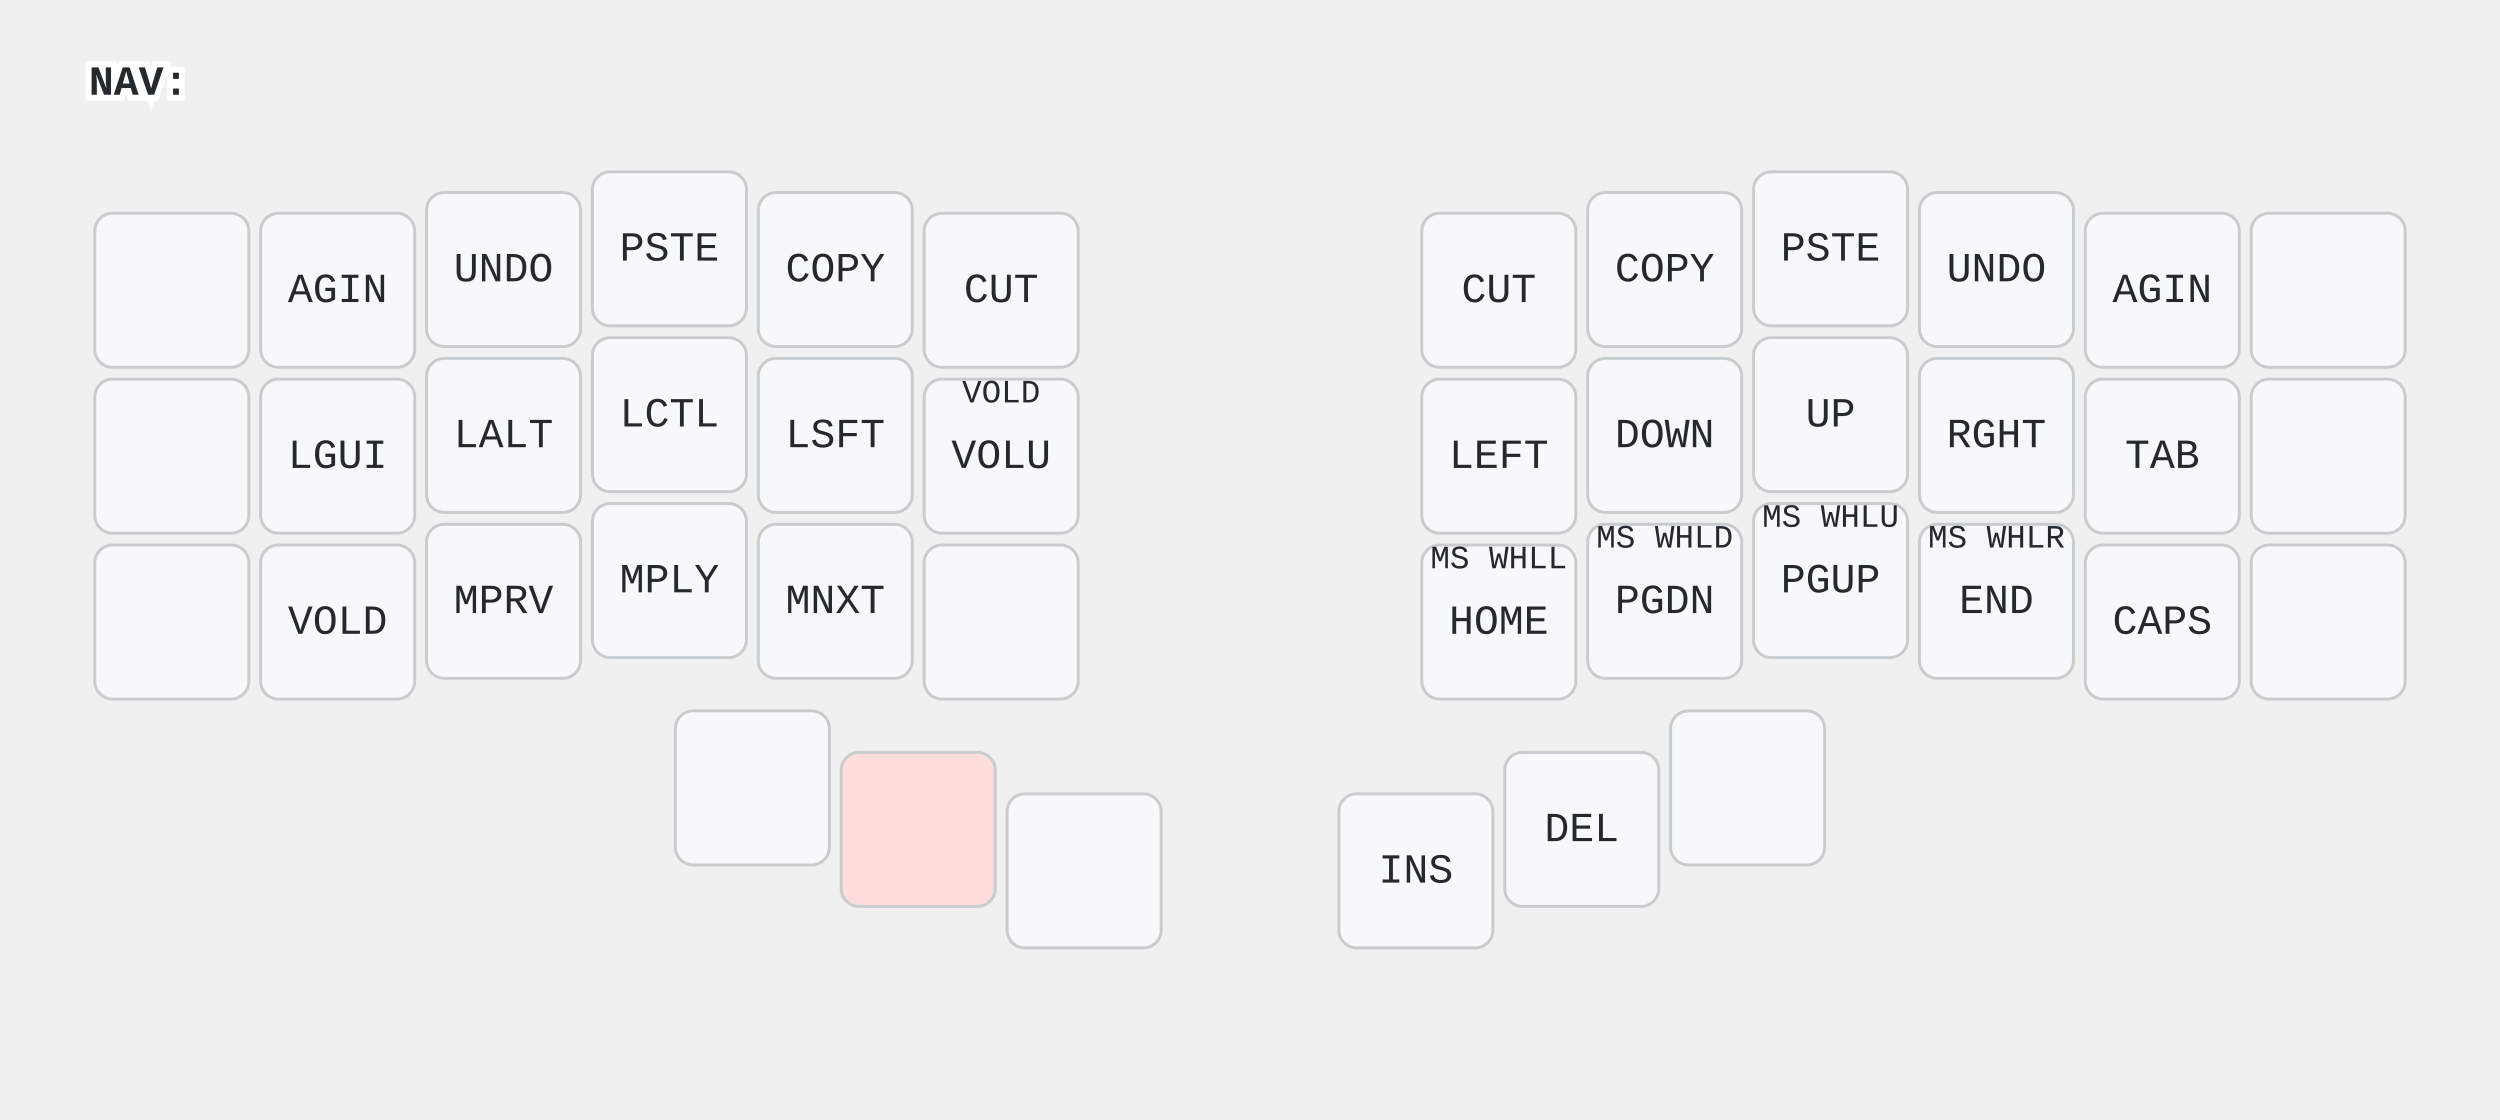
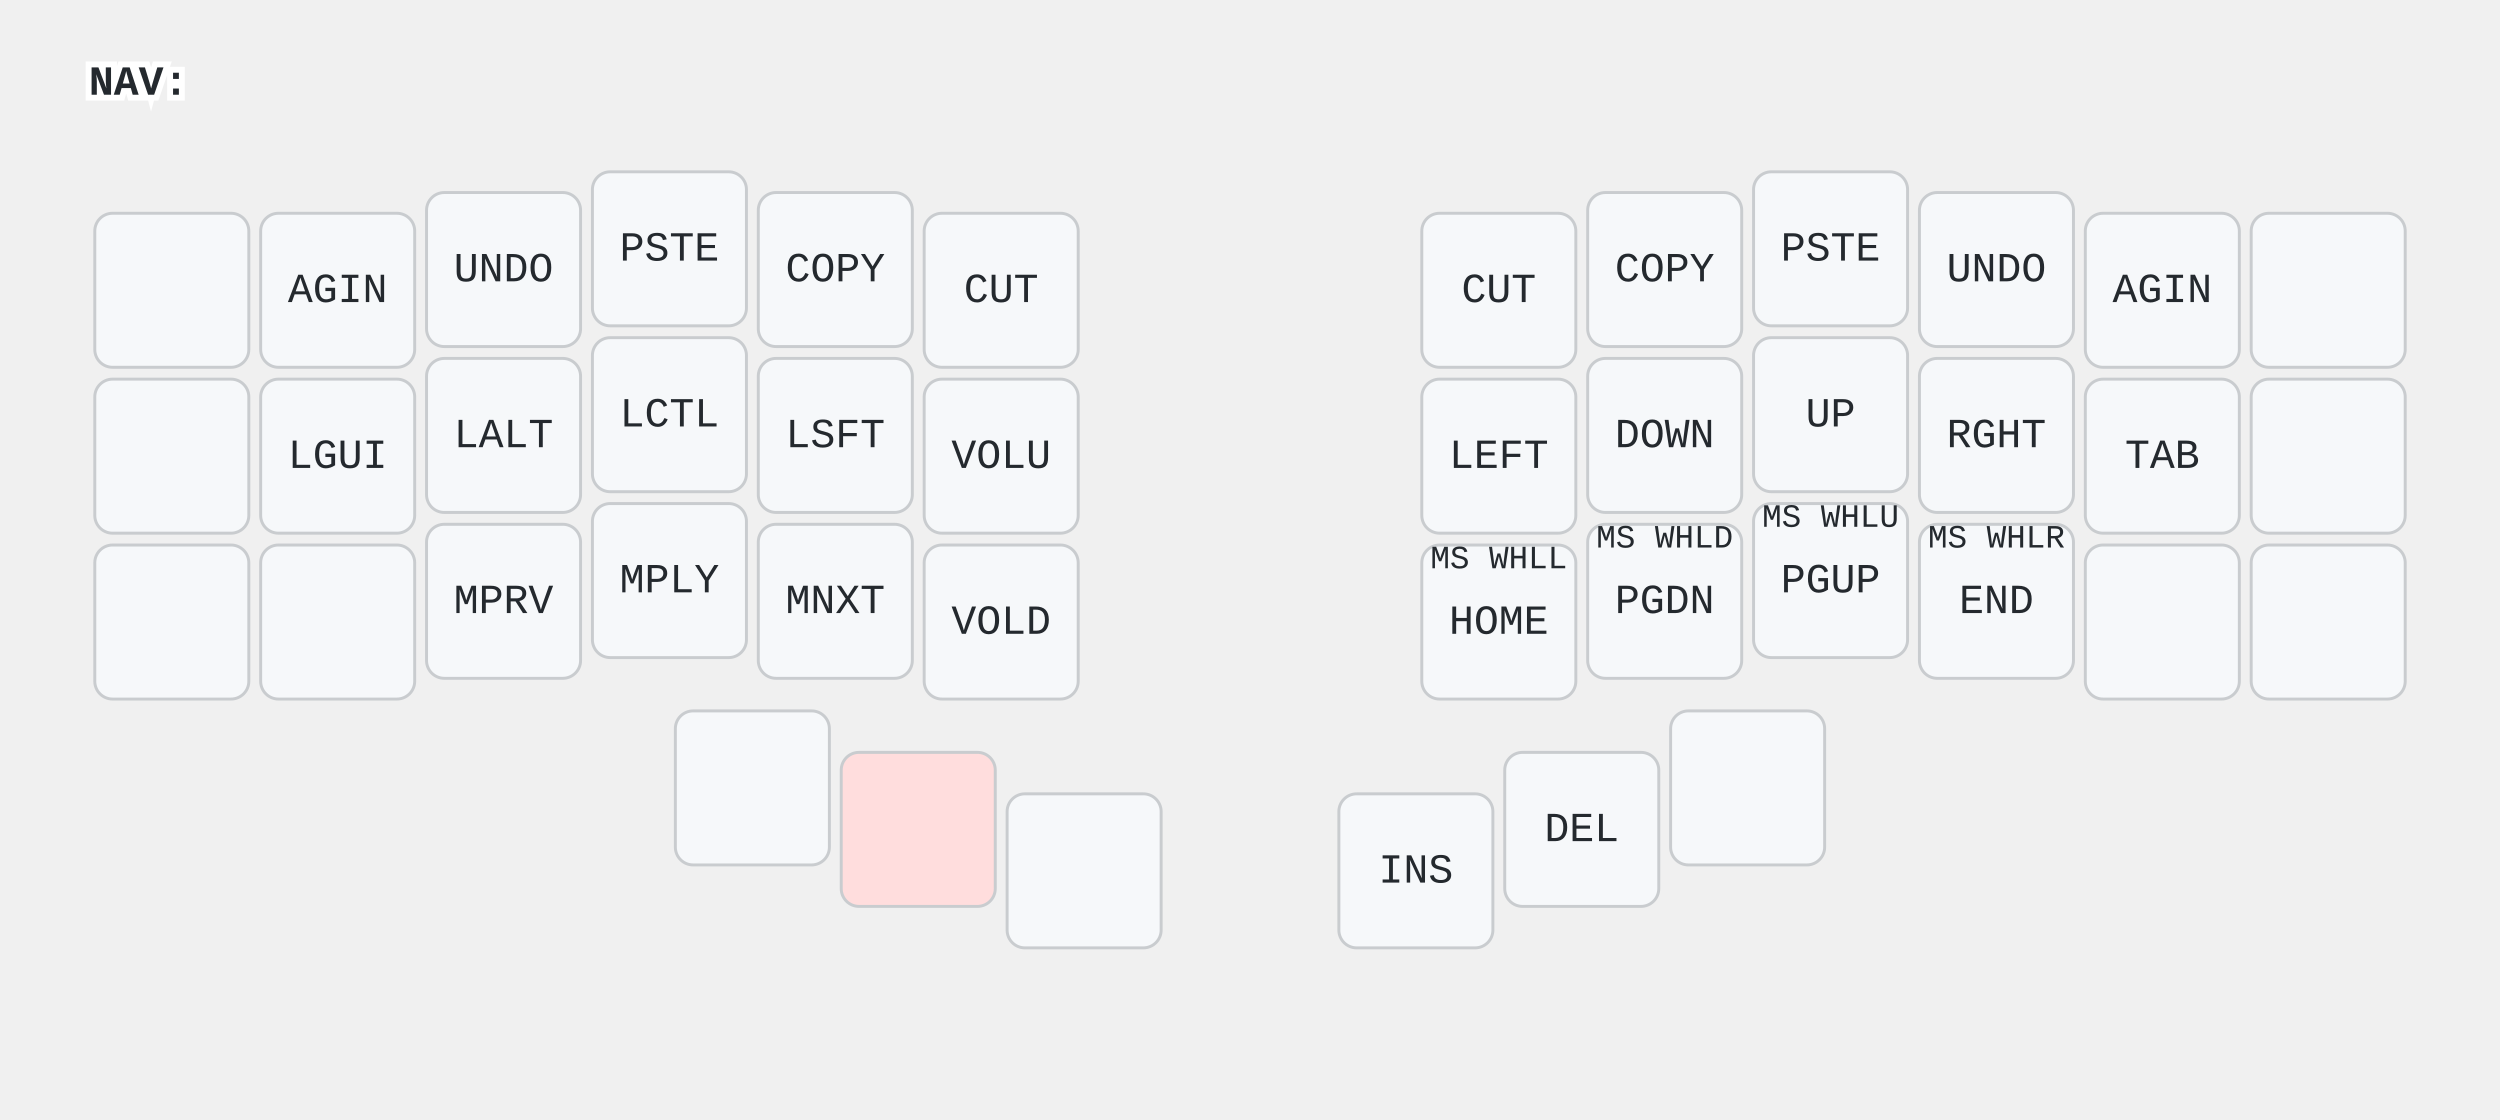
<svg xmlns="http://www.w3.org/2000/svg" width="844" height="378" viewBox="0 0 844 378" class="keymap">
  <style>/* inherit to force styles through use tags */
svg path {
    fill: inherit;
}

/* font and background color specifications */
svg.keymap {
    font-family: SFMono-Regular,Consolas,Liberation Mono,Menlo,monospace;
    font-size: 14px;
    font-kerning: normal;
    text-rendering: optimizeLegibility;
    fill: #24292e;
}

/* default key styling */
rect.key {
    fill: #f6f8fa;
}

rect.key, rect.combo {
    stroke: #c9cccf;
    stroke-width: 1;
}

/* default key side styling, only used is draw_key_sides is set */
rect.side {
    filter: brightness(90%);
}

/* color accent for combo boxes */
rect.combo, rect.combo-separate {
    fill: #cdf;
}

/* color accent for held keys */
rect.held, rect.combo.held {
    fill: #fdd;
}

/* color accent for ghost (optional) keys */
rect.ghost, rect.combo.ghost {
    stroke-dasharray: 4, 4;
    stroke-width: 2;
}

text {
    text-anchor: middle;
    dominant-baseline: middle;
}

/* styling for layer labels */
text.label {
    font-weight: bold;
    text-anchor: start;
    stroke: white;
    stroke-width: 4;
    paint-order: stroke;
}

/* styling for optional footer */
text.footer {
    text-anchor: end;
    dominant-baseline: auto;
    stroke: white;
    stroke-width: 4;
    paint-order: stroke;
}

/* styling for combo tap, and key non-tap label text */
text.combo, text.hold, text.shifted, text.left, text.right {
    font-size: 11px;
}

text.hold {
    text-anchor: middle;
    dominant-baseline: auto;
}

text.shifted {
    text-anchor: middle;
    dominant-baseline: hanging;
}

text.left {
    text-anchor: start;
}

text.right {
    text-anchor: end;
}

text.layer-activator {
    text-decoration: underline;
}

/* styling for hold/shifted label text in combo box */
text.combo.hold, text.combo.shifted, text.combo.left, text.combo.right {
    font-size: 8px;
}

/* lighter symbol for transparent keys */
text.trans {
    fill: #7b7e81;
}

/* styling for combo dendrons */
path.combo {
    stroke-width: 1;
    stroke: gray;
    fill: none;
}

/* Start Tabler Icons Cleanup */
/* cannot use height/width with glyphs */
.icon-tabler &gt; path {
    fill: inherit;
    stroke: inherit;
    stroke-width: 2;
}
/* hide tabler's default box */
.icon-tabler &gt; path[stroke="none"][fill="none"] {
    visibility: hidden;
}
/* End Tabler Icons Cleanup */
</style>
  <g transform="translate(30, 0)" class="layer-NAV">
    <text x="0" y="28" class="label" id="NAV">NAV:</text>
    <g transform="translate(0, 56)">
      <g transform="translate(28, 42)" class="key keypos-0">
        <rect rx="6" ry="6" x="-26" y="-26" width="52" height="52" class="key" />
      </g>
      <g transform="translate(84, 42)" class="key keypos-1">
        <rect rx="6" ry="6" x="-26" y="-26" width="52" height="52" class="key" />
        <text x="0" y="0" class="key tap">AGIN</text>
      </g>
      <g transform="translate(140, 35)" class="key keypos-2">
        <rect rx="6" ry="6" x="-26" y="-26" width="52" height="52" class="key" />
        <text x="0" y="0" class="key tap">UNDO</text>
      </g>
      <g transform="translate(196, 28)" class="key keypos-3">
        <rect rx="6" ry="6" x="-26" y="-26" width="52" height="52" class="key" />
        <text x="0" y="0" class="key tap">PSTE</text>
      </g>
      <g transform="translate(252, 35)" class="key keypos-4">
        <rect rx="6" ry="6" x="-26" y="-26" width="52" height="52" class="key" />
        <text x="0" y="0" class="key tap">COPY</text>
      </g>
      <g transform="translate(308, 42)" class="key keypos-5">
        <rect rx="6" ry="6" x="-26" y="-26" width="52" height="52" class="key" />
        <text x="0" y="0" class="key tap">CUT</text>
      </g>
      <g transform="translate(476, 42)" class="key keypos-6">
        <rect rx="6" ry="6" x="-26" y="-26" width="52" height="52" class="key" />
        <text x="0" y="0" class="key tap">CUT</text>
      </g>
      <g transform="translate(532, 35)" class="key keypos-7">
        <rect rx="6" ry="6" x="-26" y="-26" width="52" height="52" class="key" />
        <text x="0" y="0" class="key tap">COPY</text>
      </g>
      <g transform="translate(588, 28)" class="key keypos-8">
        <rect rx="6" ry="6" x="-26" y="-26" width="52" height="52" class="key" />
        <text x="0" y="0" class="key tap">PSTE</text>
      </g>
      <g transform="translate(644, 35)" class="key keypos-9">
        <rect rx="6" ry="6" x="-26" y="-26" width="52" height="52" class="key" />
        <text x="0" y="0" class="key tap">UNDO</text>
      </g>
      <g transform="translate(700, 42)" class="key keypos-10">
        <rect rx="6" ry="6" x="-26" y="-26" width="52" height="52" class="key" />
        <text x="0" y="0" class="key tap">AGIN</text>
      </g>
      <g transform="translate(756, 42)" class="key keypos-11">
        <rect rx="6" ry="6" x="-26" y="-26" width="52" height="52" class="key" />
      </g>
      <g transform="translate(28, 98)" class="key keypos-12">
        <rect rx="6" ry="6" x="-26" y="-26" width="52" height="52" class="key" />
      </g>
      <g transform="translate(84, 98)" class="key keypos-13">
        <rect rx="6" ry="6" x="-26" y="-26" width="52" height="52" class="key" />
        <text x="0" y="0" class="key tap">LGUI</text>
      </g>
      <g transform="translate(140, 91)" class="key keypos-14">
        <rect rx="6" ry="6" x="-26" y="-26" width="52" height="52" class="key" />
        <text x="0" y="0" class="key tap">LALT</text>
      </g>
      <g transform="translate(196, 84)" class="key keypos-15">
        <rect rx="6" ry="6" x="-26" y="-26" width="52" height="52" class="key" />
        <text x="0" y="0" class="key tap">LCTL</text>
      </g>
      <g transform="translate(252, 91)" class="key keypos-16">
        <rect rx="6" ry="6" x="-26" y="-26" width="52" height="52" class="key" />
        <text x="0" y="0" class="key tap">LSFT</text>
      </g>
      <g transform="translate(308, 98)" class="key keypos-17">
        <rect rx="6" ry="6" x="-26" y="-26" width="52" height="52" class="key" />
        <text x="0" y="0" class="key tap">VOLU</text>
-         <text x="0" y="-24" class="key shifted">VOLD</text>
      </g>
      <g transform="translate(476, 98)" class="key keypos-18">
        <rect rx="6" ry="6" x="-26" y="-26" width="52" height="52" class="key" />
        <text x="0" y="0" class="key tap">LEFT</text>
      </g>
      <g transform="translate(532, 91)" class="key keypos-19">
        <rect rx="6" ry="6" x="-26" y="-26" width="52" height="52" class="key" />
        <text x="0" y="0" class="key tap">DOWN</text>
      </g>
      <g transform="translate(588, 84)" class="key keypos-20">
        <rect rx="6" ry="6" x="-26" y="-26" width="52" height="52" class="key" />
        <text x="0" y="0" class="key tap">UP</text>
      </g>
      <g transform="translate(644, 91)" class="key keypos-21">
        <rect rx="6" ry="6" x="-26" y="-26" width="52" height="52" class="key" />
        <text x="0" y="0" class="key tap">RGHT</text>
      </g>
      <g transform="translate(700, 98)" class="key keypos-22">
        <rect rx="6" ry="6" x="-26" y="-26" width="52" height="52" class="key" />
        <text x="0" y="0" class="key tap">TAB</text>
      </g>
      <g transform="translate(756, 98)" class="key keypos-23">
        <rect rx="6" ry="6" x="-26" y="-26" width="52" height="52" class="key" />
      </g>
      <g transform="translate(28, 154)" class="key keypos-24">
        <rect rx="6" ry="6" x="-26" y="-26" width="52" height="52" class="key" />
      </g>
      <g transform="translate(84, 154)" class="key keypos-25">
        <rect rx="6" ry="6" x="-26" y="-26" width="52" height="52" class="key" />
+       </g>
+       <g transform="translate(140, 147)" class="key keypos-26">
+         <rect rx="6" ry="6" x="-26" y="-26" width="52" height="52" class="key" />
+         <text x="0" y="0" class="key tap">MPRV</text>
+       </g>
+       <g transform="translate(196, 140)" class="key keypos-27">
+         <rect rx="6" ry="6" x="-26" y="-26" width="52" height="52" class="key" />
+         <text x="0" y="0" class="key tap">MPLY</text>
+       </g>
+       <g transform="translate(252, 147)" class="key keypos-28">
+         <rect rx="6" ry="6" x="-26" y="-26" width="52" height="52" class="key" />
+         <text x="0" y="0" class="key tap">MNXT</text>
+       </g>
+       <g transform="translate(308, 154)" class="key keypos-29">
+         <rect rx="6" ry="6" x="-26" y="-26" width="52" height="52" class="key" />
        <text x="0" y="0" class="key tap">VOLD</text>
-       </g>
-       <g transform="translate(140, 147)" class="key keypos-26">
-         <rect rx="6" ry="6" x="-26" y="-26" width="52" height="52" class="key" />
-         <text x="0" y="0" class="key tap">MPRV</text>
-       </g>
-       <g transform="translate(196, 140)" class="key keypos-27">
-         <rect rx="6" ry="6" x="-26" y="-26" width="52" height="52" class="key" />
-         <text x="0" y="0" class="key tap">MPLY</text>
-       </g>
-       <g transform="translate(252, 147)" class="key keypos-28">
-         <rect rx="6" ry="6" x="-26" y="-26" width="52" height="52" class="key" />
-         <text x="0" y="0" class="key tap">MNXT</text>
-       </g>
-       <g transform="translate(308, 154)" class="key keypos-29">
-         <rect rx="6" ry="6" x="-26" y="-26" width="52" height="52" class="key" />
      </g>
      <g transform="translate(476, 154)" class="key keypos-30">
        <rect rx="6" ry="6" x="-26" y="-26" width="52" height="52" class="key" />
        <text x="0" y="0" class="key tap">HOME</text>
        <text x="0" y="-24" class="key shifted">MS WHLL</text>
      </g>
      <g transform="translate(532, 147)" class="key keypos-31">
        <rect rx="6" ry="6" x="-26" y="-26" width="52" height="52" class="key" />
        <text x="0" y="0" class="key tap">PGDN</text>
        <text x="0" y="-24" class="key shifted">MS WHLD</text>
      </g>
      <g transform="translate(588, 140)" class="key keypos-32">
        <rect rx="6" ry="6" x="-26" y="-26" width="52" height="52" class="key" />
        <text x="0" y="0" class="key tap">PGUP</text>
        <text x="0" y="-24" class="key shifted">MS WHLU</text>
      </g>
      <g transform="translate(644, 147)" class="key keypos-33">
        <rect rx="6" ry="6" x="-26" y="-26" width="52" height="52" class="key" />
        <text x="0" y="0" class="key tap">END</text>
        <text x="0" y="-24" class="key shifted">MS WHLR</text>
      </g>
      <g transform="translate(700, 154)" class="key keypos-34">
        <rect rx="6" ry="6" x="-26" y="-26" width="52" height="52" class="key" />
-         <text x="0" y="0" class="key tap">CAPS</text>
      </g>
      <g transform="translate(756, 154)" class="key keypos-35">
        <rect rx="6" ry="6" x="-26" y="-26" width="52" height="52" class="key" />
      </g>
      <g transform="translate(224, 210)" class="key keypos-36">
        <rect rx="6" ry="6" x="-26" y="-26" width="52" height="52" class="key" />
      </g>
      <g transform="translate(280, 224)" class="key held keypos-37">
        <rect rx="6" ry="6" x="-26" y="-26" width="52" height="52" class="key held" />
      </g>
      <g transform="translate(336, 238)" class="key keypos-38">
        <rect rx="6" ry="6" x="-26" y="-26" width="52" height="52" class="key" />
      </g>
      <g transform="translate(448, 238)" class="key keypos-39">
        <rect rx="6" ry="6" x="-26" y="-26" width="52" height="52" class="key" />
        <text x="0" y="0" class="key tap">INS</text>
      </g>
      <g transform="translate(504, 224)" class="key keypos-40">
        <rect rx="6" ry="6" x="-26" y="-26" width="52" height="52" class="key" />
        <text x="0" y="0" class="key tap">DEL</text>
      </g>
      <g transform="translate(560, 210)" class="key keypos-41">
        <rect rx="6" ry="6" x="-26" y="-26" width="52" height="52" class="key" />
      </g>
    </g>
  </g>
</svg>
